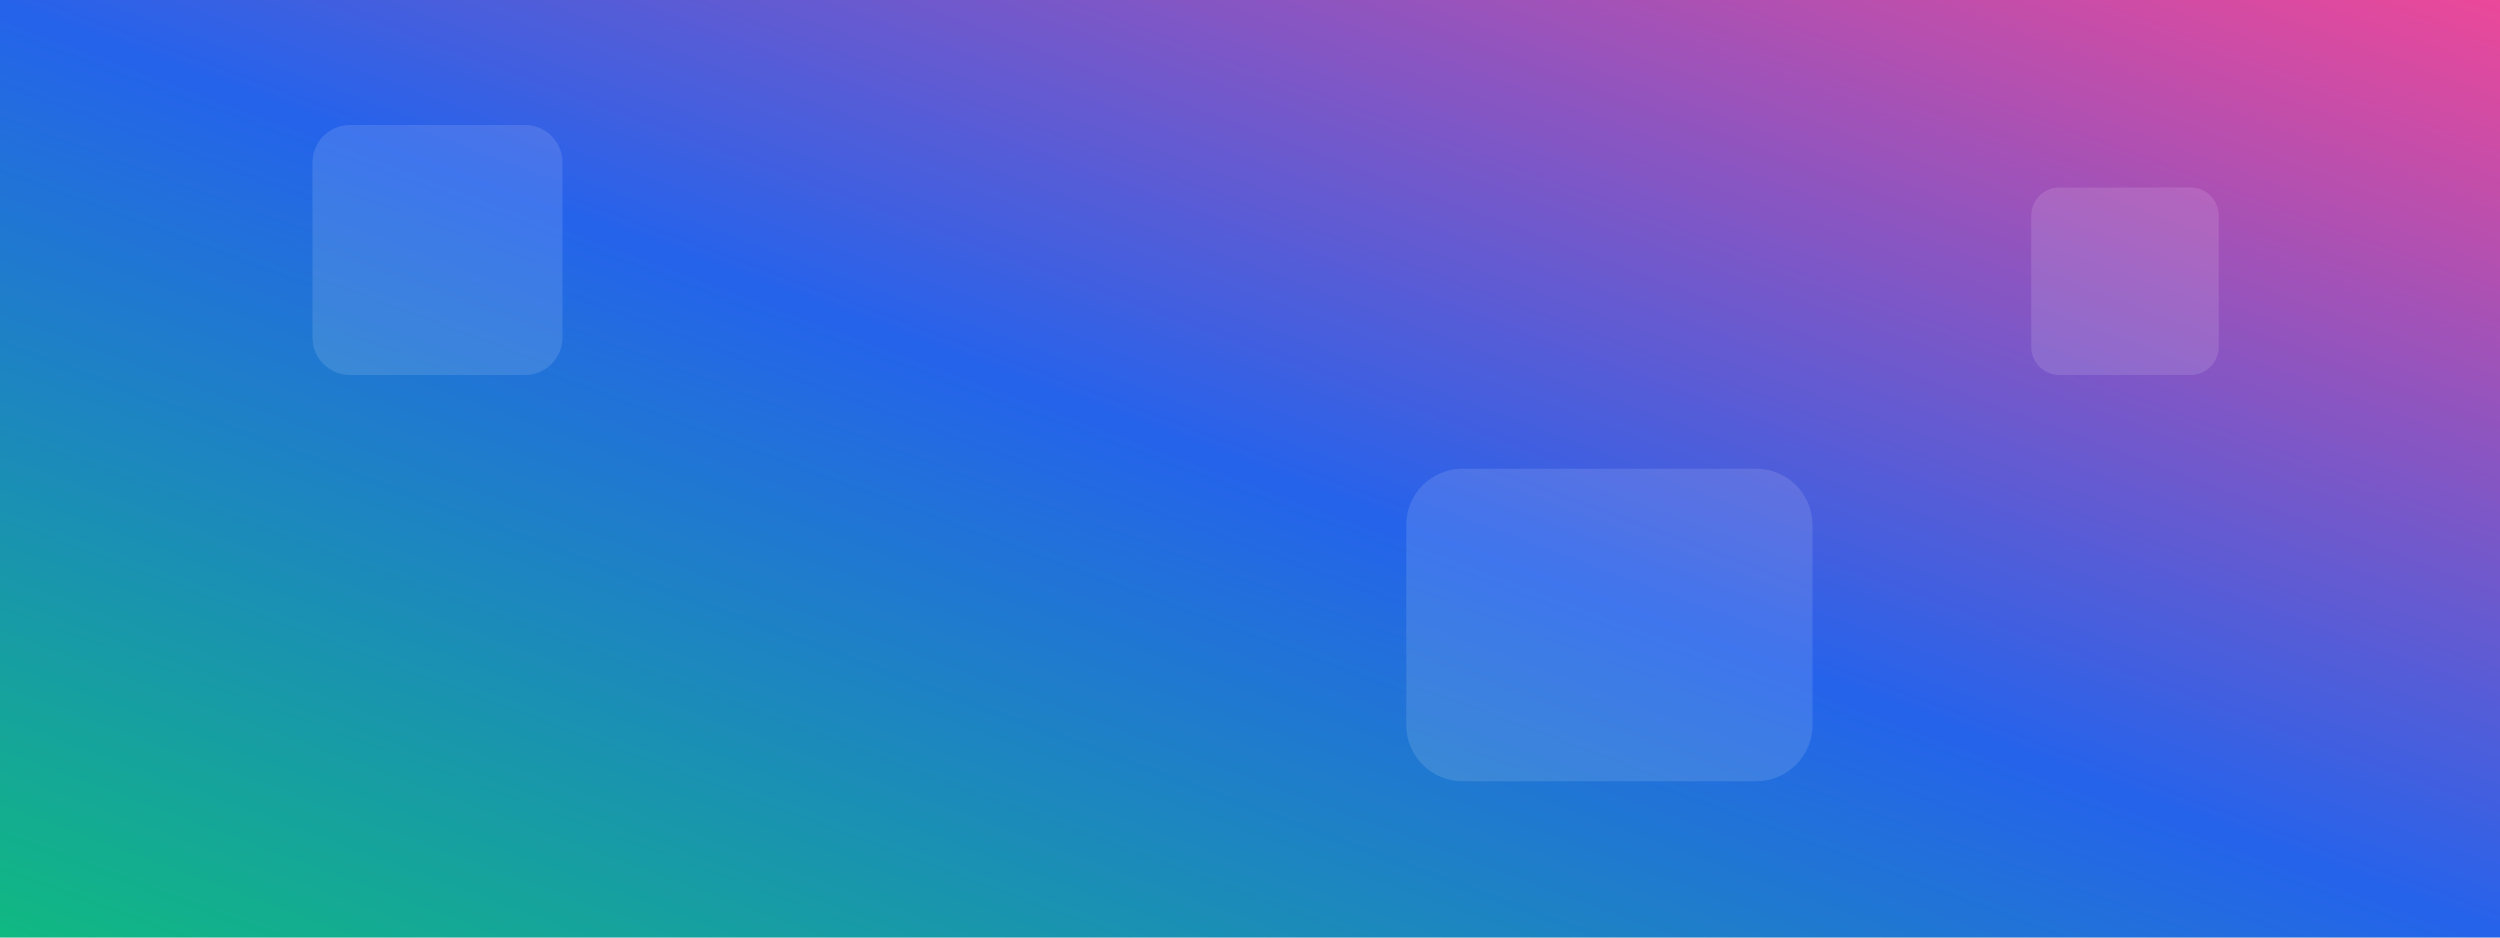
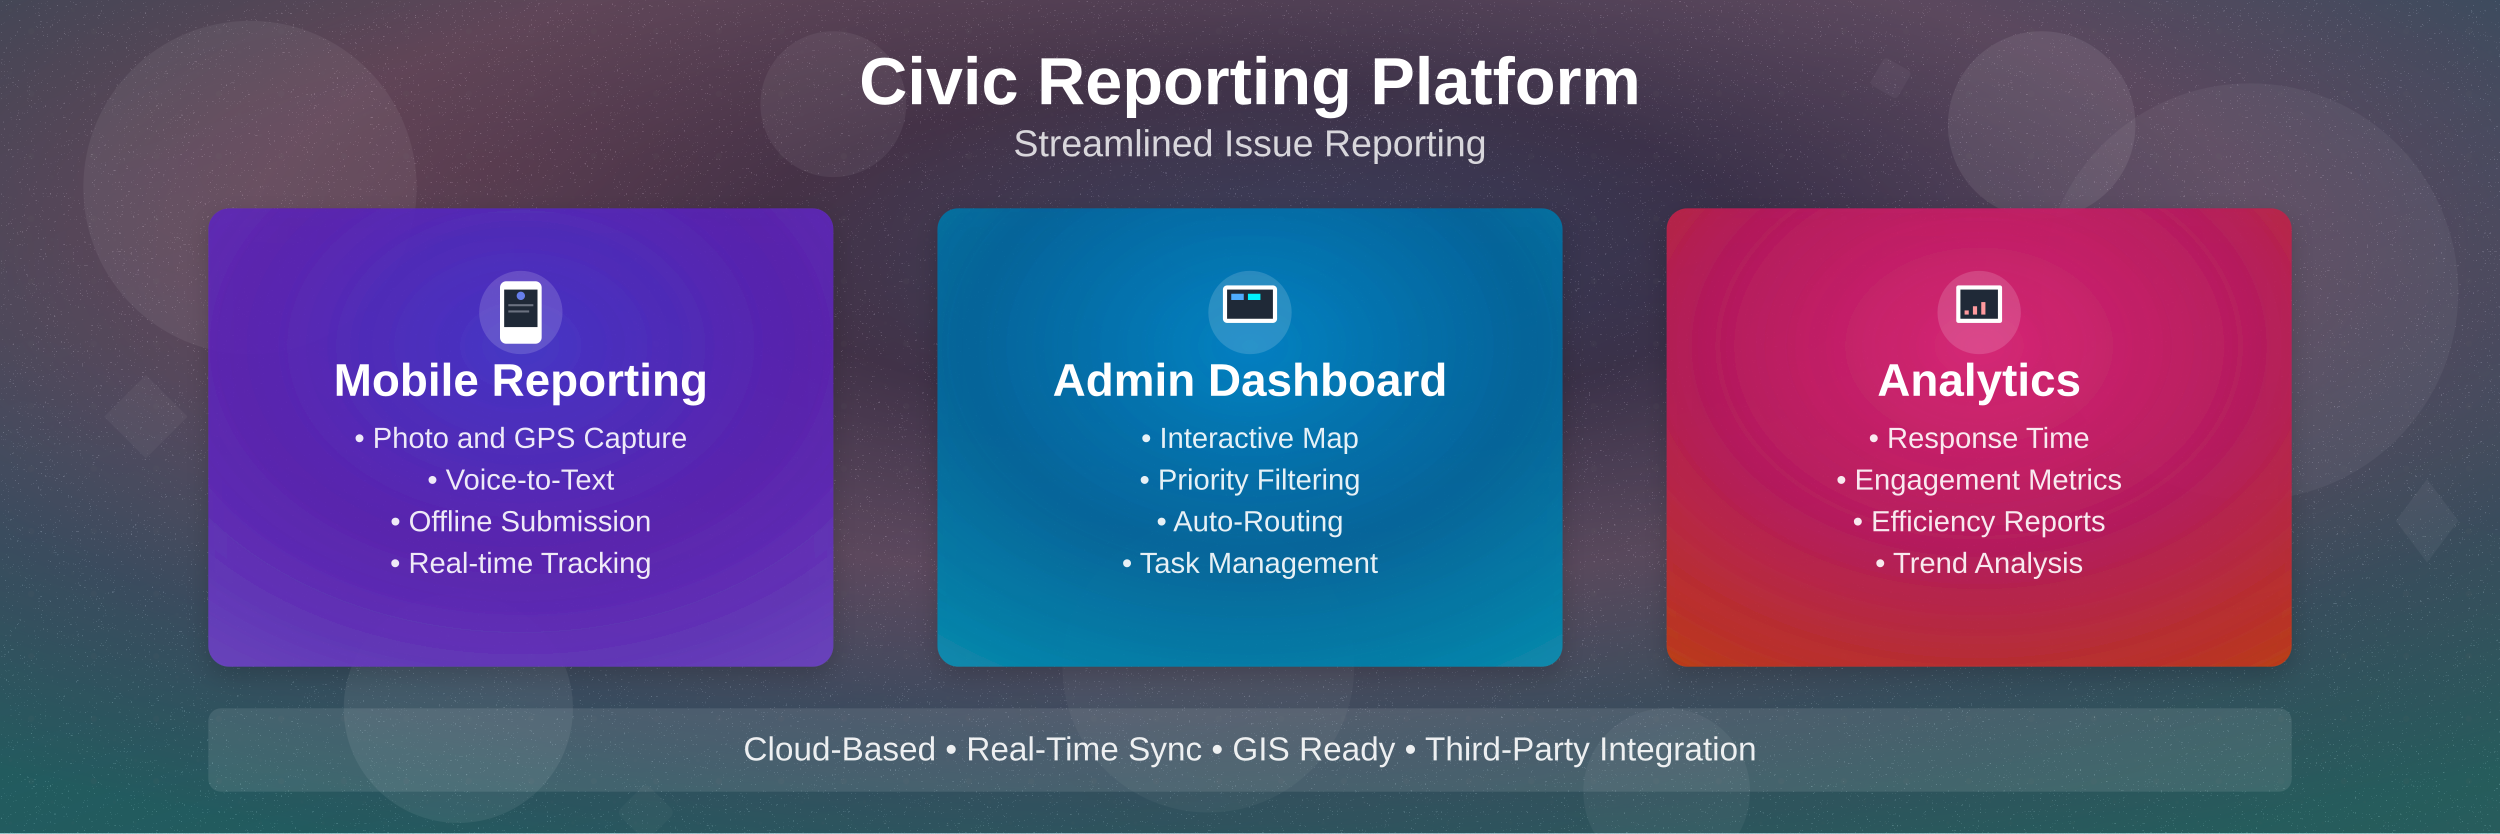
- <svg xmlns="http://www.w3.org/2000/svg" width="1600" height="600" viewBox="0 0 1600 600" preserveAspectRatio="xMidYMid slice">
+ <svg xmlns="http://www.w3.org/2000/svg" viewBox="0 0 1200 400">
  <defs>
-     <linearGradient id="g2" x1="1" y1="0" x2="0" y2="1">
-       <stop offset="0%" stop-color="#ec4899" />
-       <stop offset="50%" stop-color="#2563eb" />
-       <stop offset="100%" stop-color="#10b981" />
+     <radialGradient id="primaryGradient" cx="50%" cy="30%" r="80%">
+       <stop offset="0%" style="stop-color:#667eea;stop-opacity:1" />
+       <stop offset="25%" style="stop-color:#764ba2;stop-opacity:1" />
+       <stop offset="50%" style="stop-color:#f093fb;stop-opacity:0.8" />
+       <stop offset="75%" style="stop-color:#4facfe;stop-opacity:0.9" />
+       <stop offset="100%" style="stop-color:#00f2fe;stop-opacity:1" />
+     </radialGradient>
+     <linearGradient id="overlayGradient" x1="0%" y1="0%" x2="100%" y2="100%">
+       <stop offset="0%" style="stop-color:#ff9a9e;stop-opacity:0.3" />
+       <stop offset="30%" style="stop-color:#fecfef;stop-opacity:0.2" />
+       <stop offset="60%" style="stop-color:#fecfef;stop-opacity:0.15" />
+       <stop offset="100%" style="stop-color:#ffecd2;stop-opacity:0.25" />
    </linearGradient>
+     <radialGradient id="meshGradient1" cx="20%" cy="20%" r="40%">
+       <stop offset="0%" style="stop-color:#ff6b6b;stop-opacity:0.15" />
+       <stop offset="100%" style="stop-color:#4ecdc4;stop-opacity:0.1" />
+     </radialGradient>
+     <radialGradient id="meshGradient2" cx="80%" cy="80%" r="50%">
+       <stop offset="0%" style="stop-color:#45b7d1;stop-opacity:0.12" />
+       <stop offset="100%" style="stop-color:#f093fb;stop-opacity:0.08" />
+     </radialGradient>
+     <radialGradient id="meshGradient3" cx="70%" cy="30%" r="35%">
+       <stop offset="0%" style="stop-color:#96ceb4;stop-opacity:0.1" />
+       <stop offset="100%" style="stop-color:#ffeaa7;stop-opacity:0.12" />
+     </radialGradient>
+     <pattern id="dotPattern" patternUnits="userSpaceOnUse" width="30" height="30">
+       <circle cx="15" cy="15" r="1.5" fill="white" opacity="0.08" />
+       <circle cx="5" cy="5" r="0.8" fill="white" opacity="0.05" />
+       <circle cx="25" cy="25" r="0.8" fill="white" opacity="0.05" />
+     </pattern>
+     <filter id="noiseFilter">
+       <feTurbulence baseFrequency="0.9" numOctaves="3" result="noise" />
+       <feColorMatrix in="noise" type="saturate" values="0" />
+       <feComponentTransfer result="monoNoise">
+         <feFuncA type="discrete" tableValues="0.05 0.1 0.08 0.12" />
+       </feComponentTransfer>
+       <feBlend in="SourceGraphic" in2="monoNoise" mode="overlay" />
+     </filter>
+     <radialGradient id="c" cx="50%" cy="30%" r="90%">
+       <stop offset="0%" style="stop-color:#4338ca;stop-opacity:0.95" />
+       <stop offset="50%" style="stop-color:#5b21b6;stop-opacity:0.9" />
+       <stop offset="100%" style="stop-color:#6b46c1;stop-opacity:0.95" />
+     </radialGradient>
+     <radialGradient id="f" cx="50%" cy="30%" r="90%">
+       <stop offset="0%" style="stop-color:#0284c7;stop-opacity:0.95" />
+       <stop offset="50%" style="stop-color:#0369a1;stop-opacity:0.9" />
+       <stop offset="100%" style="stop-color:#0891b2;stop-opacity:0.95" />
+     </radialGradient>
+     <radialGradient id="h" cx="50%" cy="30%" r="90%">
+       <stop offset="0%" style="stop-color:#db2777;stop-opacity:0.95" />
+       <stop offset="50%" style="stop-color:#be185d;stop-opacity:0.9" />
+       <stop offset="100%" style="stop-color:#c2410c;stop-opacity:0.95" />
+     </radialGradient>
+     <g id="e">
+       <rect width="20" height="30" rx="3" fill="#fff" />
+       <path fill="#1f2937" d="M2 4h16v18H2z" />
+       <circle cx="10" cy="7" r="2" fill="#667eea" />
+       <path fill="#6b7280" d="M4 11h12v1H4zm0 3h10v1H4z" />
+     </g>
+     <g id="g">
+       <rect width="26" height="18" rx="2" fill="#fff" />
+       <path fill="#1f2937" d="M2 2h22v14H2z" />
+       <path fill="#4facfe" d="M4 4h6v3H4z" />
+       <path fill="#00f2fe" d="M12 4h6v3h-6z" />
+     </g>
+     <g id="i">
+       <rect width="22" height="18" rx="1" fill="#fff" />
+       <path fill="#1f2937" d="M2 2h18v14H2z" />
+       <path fill="#ff9a9e" d="M4 12h2v2H4zm4-2h2v4H8zm4-2h2v6h-2z" />
+     </g>
+     <filter id="d" x="-10%" y="-10%" width="120%" height="120%">
+       <feDropShadow dx="0" dy="4" stdDeviation="6" flood-color="#000" flood-opacity=".2" />
+     </filter>
  </defs>
-   <rect width="1600" height="600" fill="url(#g2)" />
-   <g fill="rgba(255,255,255,0.12)">
-     <rect x="200" y="80" width="160" height="160" rx="24" />
-     <rect x="900" y="300" width="260" height="200" rx="36" />
-     <rect x="1300" y="120" width="120" height="120" rx="18" />
+   <rect width="100%" height="100%" fill="url(#primaryGradient)" />
+   <rect width="100%" height="100%" fill="url(#overlayGradient)" />
+   <rect width="100%" height="100%" fill="url(#meshGradient1)" />
+   <rect width="100%" height="100%" fill="url(#meshGradient2)" />
+   <rect width="100%" height="100%" fill="url(#meshGradient3)" />
+   <rect width="100%" height="100%" fill="url(#dotPattern)" />
+   <rect width="100%" height="100%" filter="url(#noiseFilter)" opacity="0.6" />
+   <circle cx="120" cy="90" r="80" fill="white" opacity="0.06" />
+   <circle cx="1080" cy="140" r="100" fill="white" opacity="0.05" />
+   <circle cx="580" cy="320" r="70" fill="white" opacity="0.04" />
+   <circle cx="220" cy="340" r="55" fill="white" opacity="0.07" />
+   <circle cx="980" cy="60" r="45" fill="white" opacity="0.08" />
+   <circle cx="400" cy="50" r="35" fill="white" opacity="0.06" />
+   <circle cx="800" cy="380" r="40" fill="white" opacity="0.05" />
+   <polygon points="50,200 70,180 90,200 70,220" fill="white" opacity="0.04" />
+   <polygon points="1150,250 1165,230 1180,250 1165,270" fill="white" opacity="0.05" />
+   <rect x="300" y="380" width="20" height="20" rx="3" fill="white" opacity="0.03" transform="rotate(45 310 390)" />
+   <rect x="900" y="30" width="15" height="15" rx="2" fill="white" opacity="0.04" transform="rotate(30 907.5 37.5)" />
+   <text x="600" y="50" text-anchor="middle" fill="#fff" font-family="Arial, sans-serif" font-size="32" font-weight="bold">
+     Civic Reporting Platform
+   </text>
+   <text x="600" y="75" text-anchor="middle" fill="#fff" font-family="Arial, sans-serif" font-size="18" opacity=".8">
+     Streamlined Issue Reporting
+   </text>
+   <g transform="translate(100 100)">
+     <rect width="300" height="220" rx="10" fill="url(#c)" filter="url(#d)" />
+     <circle cx="150" cy="50" r="20" fill="#fff" opacity=".15" />
+     <use href="#e" x="140" y="35" />
+     <text x="150" y="90" text-anchor="middle" fill="#fff" font-family="Arial, sans-serif" font-size="22" font-weight="bold">
+       Mobile Reporting
+     </text>
+     <text x="150" y="115" text-anchor="middle" fill="#fff" font-family="Arial, sans-serif" font-size="14" opacity=".9">
+       • Photo and GPS Capture
+     </text>
+     <text x="150" y="135" text-anchor="middle" fill="#fff" font-family="Arial, sans-serif" font-size="14" opacity=".9">
+       • Voice-to-Text
+     </text>
+     <text x="150" y="155" text-anchor="middle" fill="#fff" font-family="Arial, sans-serif" font-size="14" opacity=".9">
+       • Offline Submission
+     </text>
+     <text x="150" y="175" text-anchor="middle" fill="#fff" font-family="Arial, sans-serif" font-size="14" opacity=".9">
+       • Real-time Tracking
+     </text>
  </g>
+   <g transform="translate(450 100)">
+     <rect width="300" height="220" rx="10" fill="url(#f)" filter="url(#d)" />
+     <circle cx="150" cy="50" r="20" fill="#fff" opacity=".15" />
+     <use href="#g" x="137" y="37" />
+     <text x="150" y="90" text-anchor="middle" fill="#fff" font-family="Arial, sans-serif" font-size="22" font-weight="bold">
+       Admin Dashboard
+     </text>
+     <text x="150" y="115" text-anchor="middle" fill="#fff" font-family="Arial, sans-serif" font-size="14" opacity=".9">
+       • Interactive Map
+     </text>
+     <text x="150" y="135" text-anchor="middle" fill="#fff" font-family="Arial, sans-serif" font-size="14" opacity=".9">
+       • Priority Filtering
+     </text>
+     <text x="150" y="155" text-anchor="middle" fill="#fff" font-family="Arial, sans-serif" font-size="14" opacity=".9">
+       • Auto-Routing
+     </text>
+     <text x="150" y="175" text-anchor="middle" fill="#fff" font-family="Arial, sans-serif" font-size="14" opacity=".9">
+       • Task Management
+     </text>
+   </g>
+   <g transform="translate(800 100)">
+     <rect width="300" height="220" rx="10" fill="url(#h)" filter="url(#d)" />
+     <circle cx="150" cy="50" r="20" fill="#fff" opacity=".15" />
+     <use href="#i" x="139" y="37" />
+     <text x="150" y="90" text-anchor="middle" fill="#fff" font-family="Arial, sans-serif" font-size="22" font-weight="bold">
+       Analytics
+     </text>
+     <text x="150" y="115" text-anchor="middle" fill="#fff" font-family="Arial, sans-serif" font-size="14" opacity=".9">
+       • Response Time
+     </text>
+     <text x="150" y="135" text-anchor="middle" fill="#fff" font-family="Arial, sans-serif" font-size="14" opacity=".9">
+       • Engagement Metrics
+     </text>
+     <text x="150" y="155" text-anchor="middle" fill="white" font-family="Arial, sans-serif" font-size="14" opacity=".9">
+       • Efficiency Reports
+     </text>
+     <text x="150" y="175" text-anchor="middle" fill="#fff" font-family="Arial, sans-serif" font-size="14" opacity=".9">
+       • Trend Analysis
+     </text>
+   </g>
+   <rect x="100" y="340" width="1000" height="40" rx="6" fill="#fff" opacity=".1" />
+   <text x="600" y="365" text-anchor="middle" fill="#fff" font-family="Arial, sans-serif" font-size="16" opacity=".9">
+     Cloud-Based • Real-Time Sync • GIS Ready • Third-Party Integration
+   </text>
</svg>
